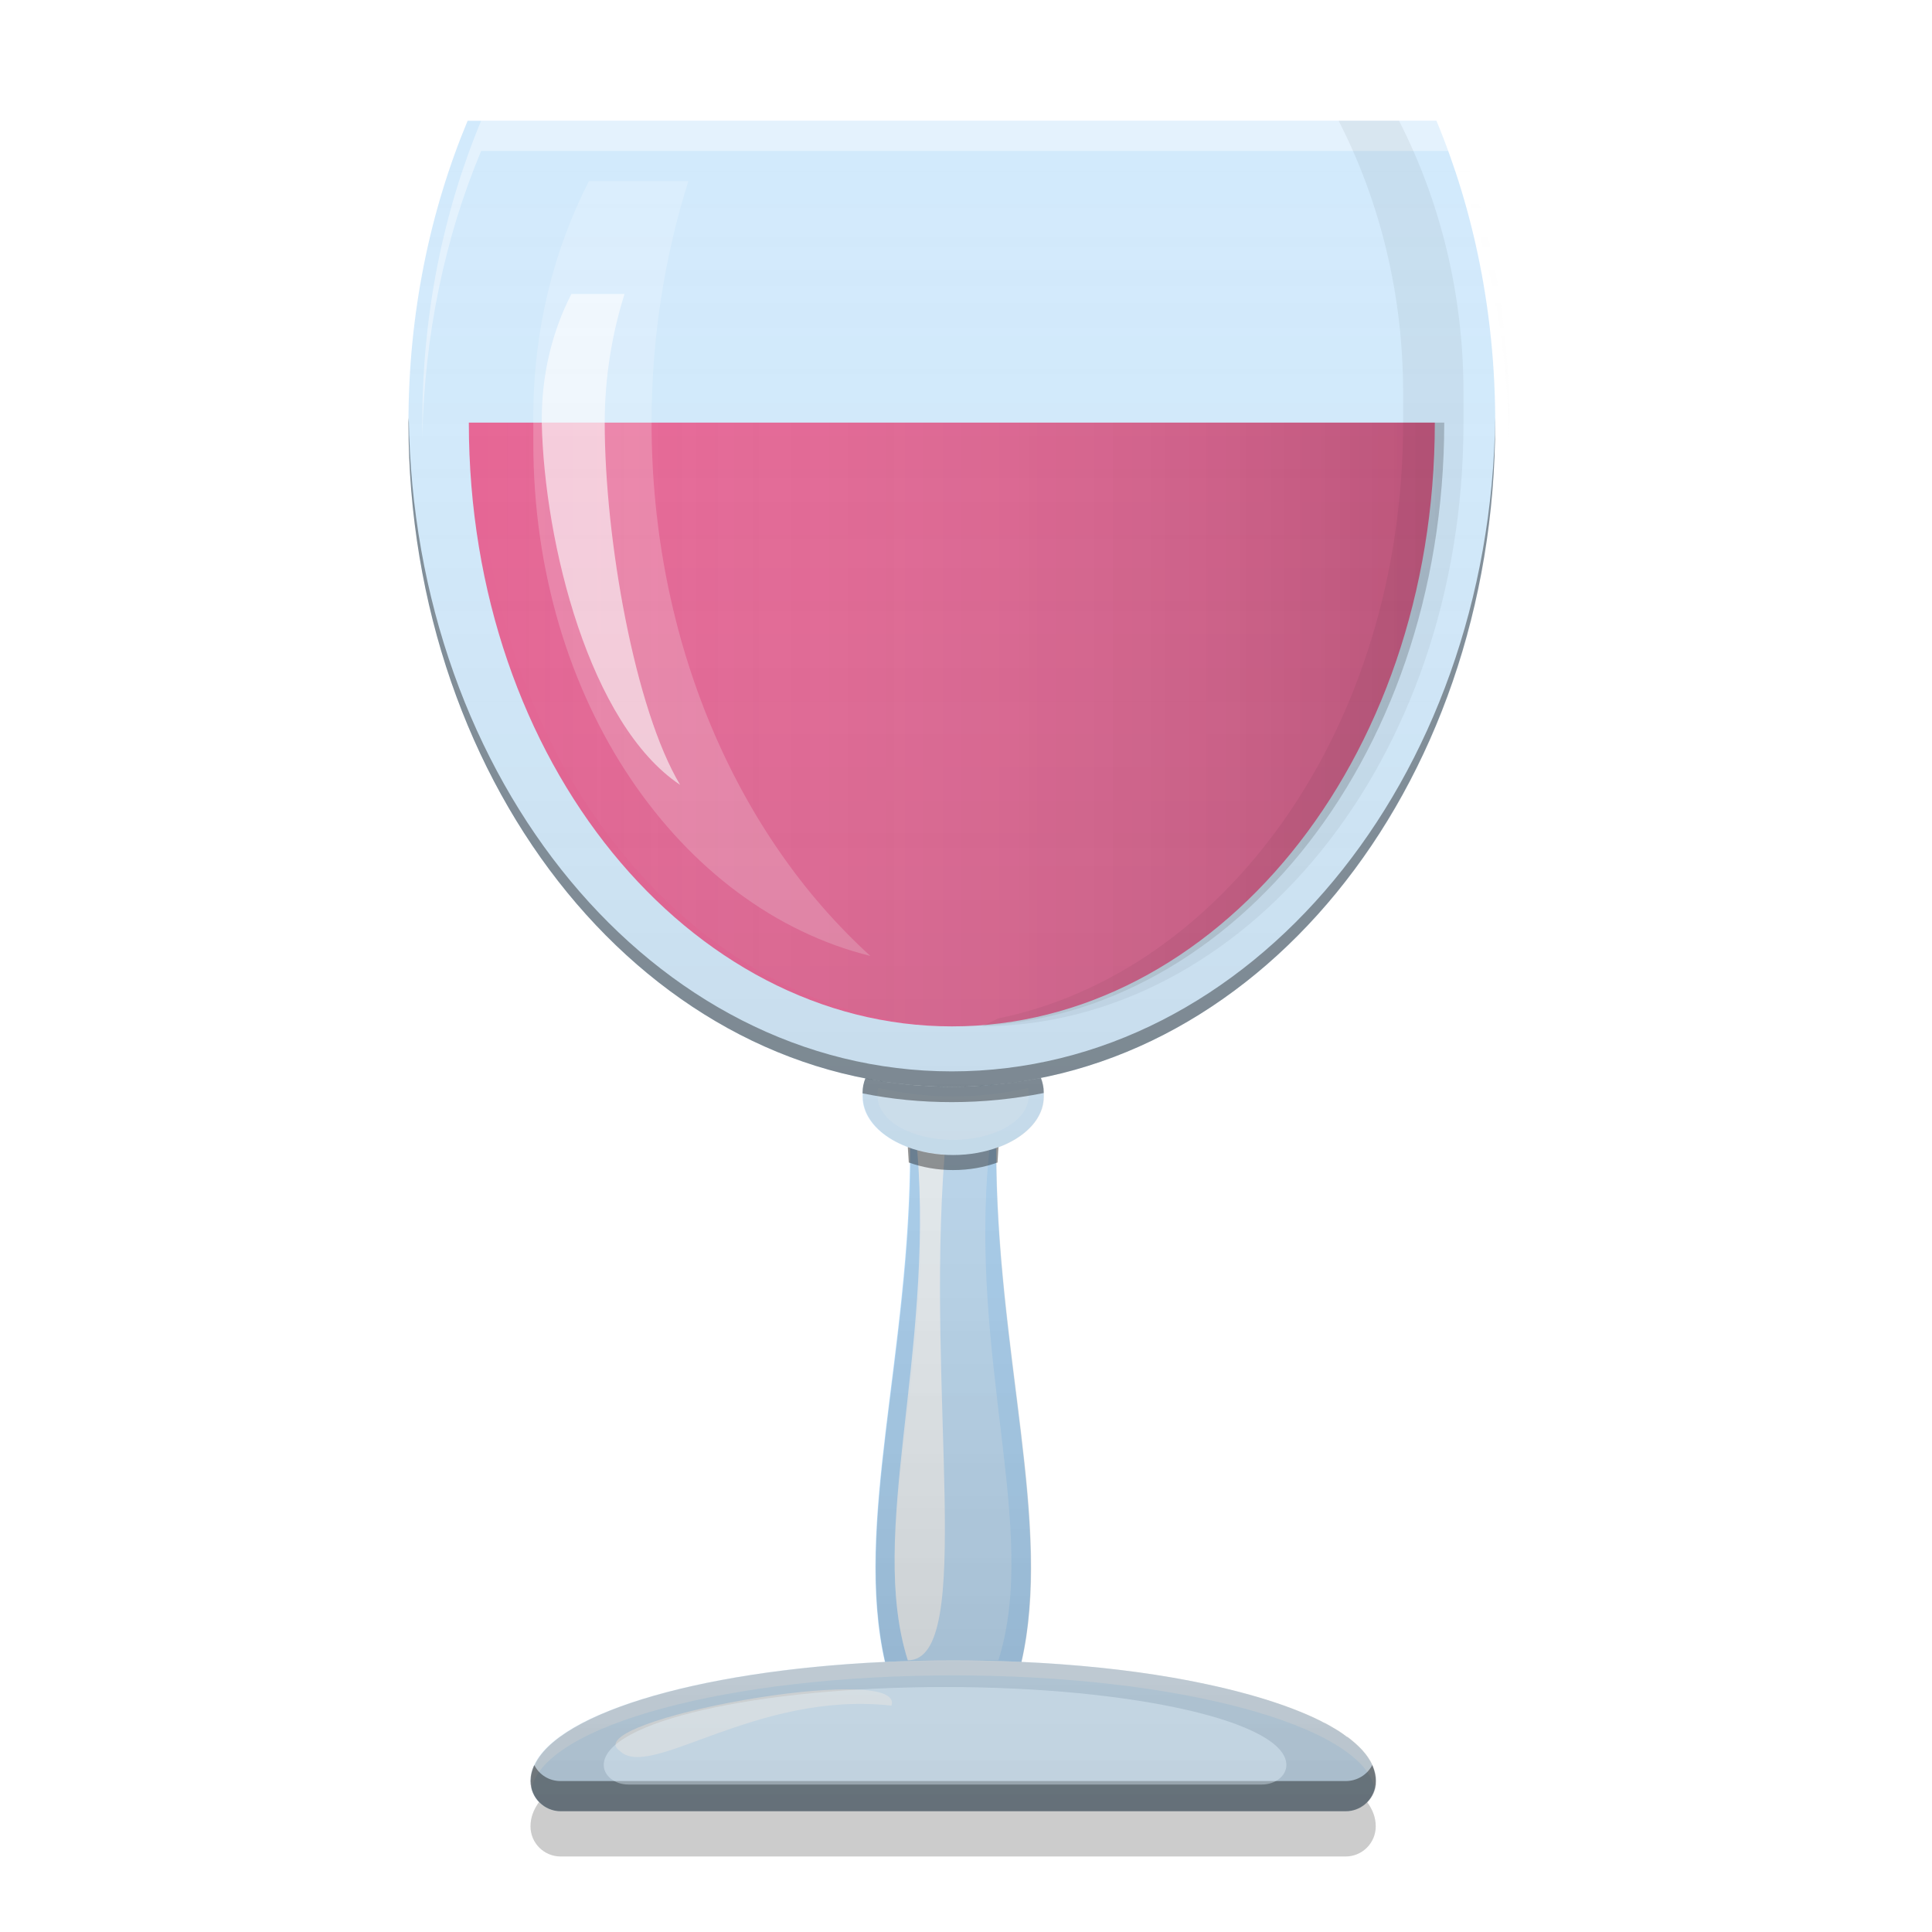
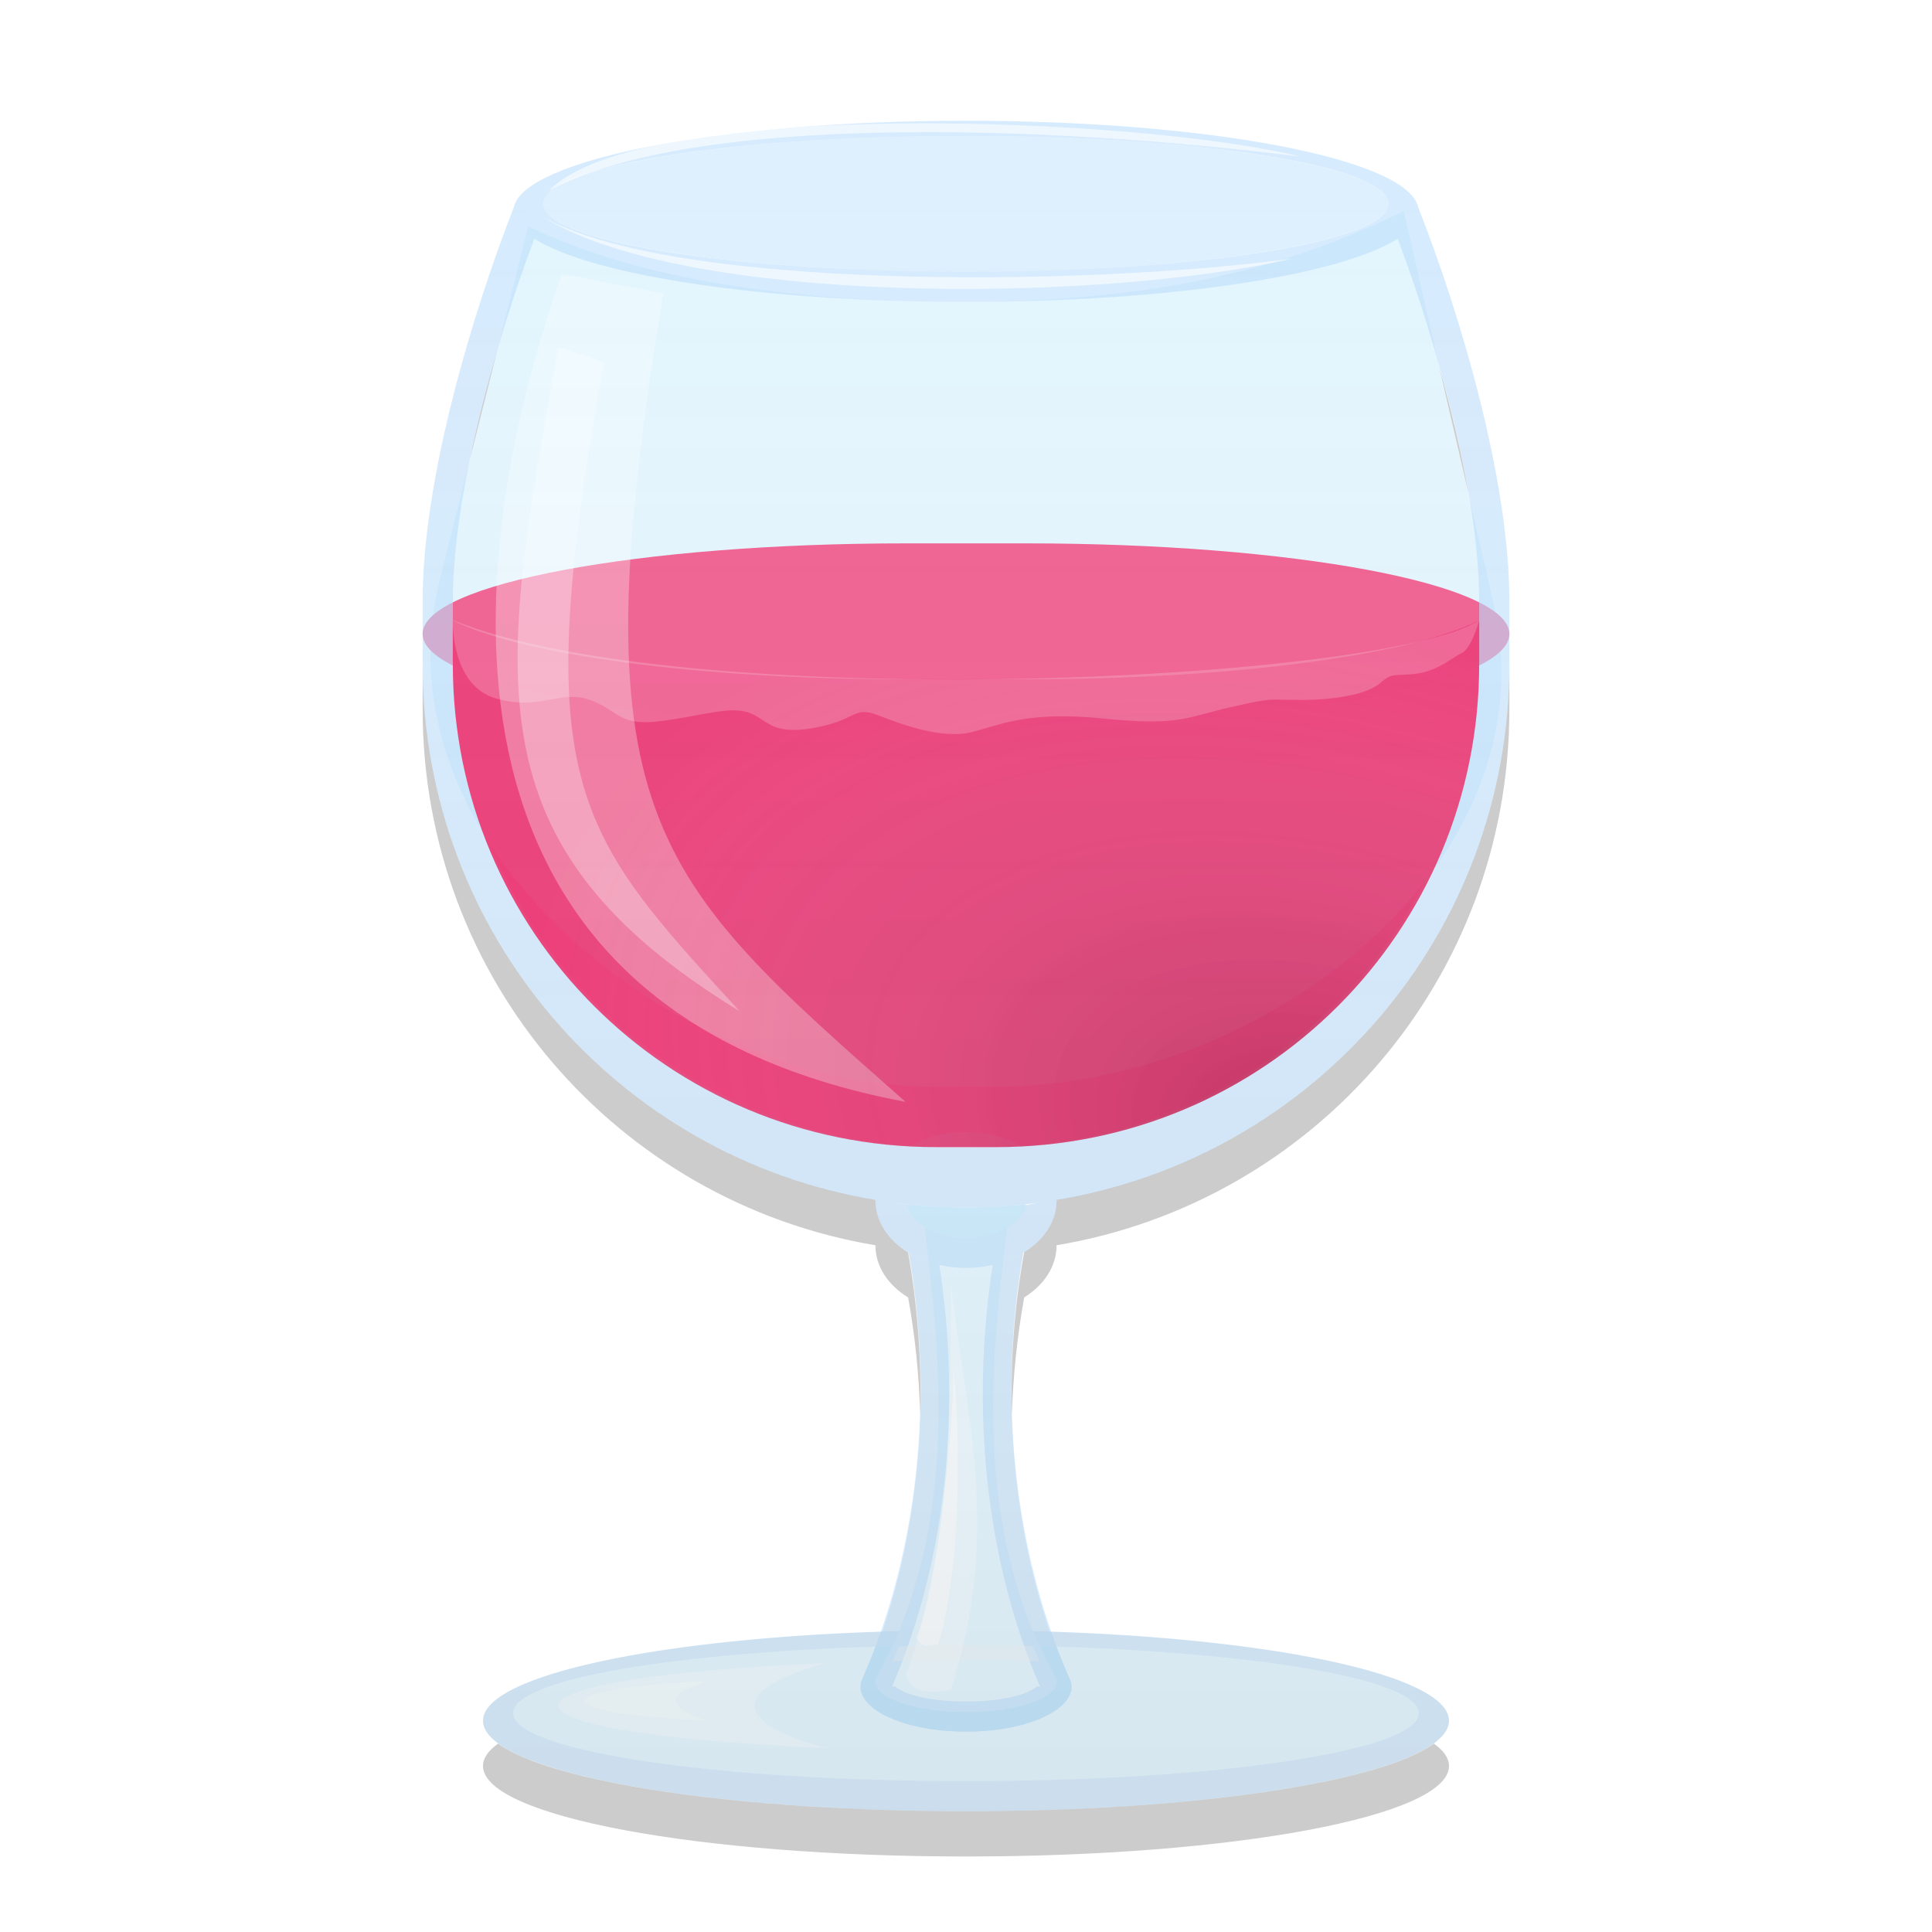
<svg xmlns="http://www.w3.org/2000/svg" width="24" height="24" viewBox="0 0 24 24" version="1.1">
  <defs>
-     <linearGradient id="linear0" gradientUnits="userSpaceOnUse" x1="16" y1="24" x2="48" y2="24" gradientTransform="matrix(0.375,0,0,0.375,-0.0571295,0)">
-       <stop offset="0" style="stop-color:rgb(100%,100%,100%);stop-opacity:0;" />
-       <stop offset="1" style="stop-color:rgb(0%,0%,0%);stop-opacity:0.2;" />
-     </linearGradient>
-     <linearGradient id="linear1" gradientUnits="userSpaceOnUse" x1="32" y1="60" x2="32" y2="4" gradientTransform="matrix(0.375,0,0,0.375,-0.169189,0.0000216266)">
+     <radialGradient id="radial0" gradientUnits="userSpaceOnUse" cx="10.257" cy="-204.308" fx="10.257" fy="-204.308" r="4.498" gradientTransform="matrix(0.416814,-1.354648,2.16767,0.666975,455.0972,164.4123)">
+       <stop offset="0" style="stop-color:rgb(0%,0%,0%);stop-opacity:0.2;" />
+       <stop offset="1" style="stop-color:rgb(100%,100%,100%);stop-opacity:0;" />
+     </radialGradient>
+     <linearGradient id="linear0" gradientUnits="userSpaceOnUse" x1="32" y1="104" x2="32" y2="4" gradientTransform="matrix(0.375,0,0,0.375,0,0.000000000000042633)">
      <stop offset="0" style="stop-color:rgb(0%,0%,0%);stop-opacity:0.2;" />
      <stop offset="1" style="stop-color:rgb(100%,100%,100%);stop-opacity:0;" />
    </linearGradient>
  </defs>
  <g id="surface1">
-     <path style=" stroke:none;fill-rule:nonzero;fill:rgb(25.882%,64.706%,96.078%);fill-opacity:0.4;" d="M 12.383 13.473 C 12.305 13.48 12.223 13.488 12.137 13.492 C 12.223 13.484 12.305 13.48 12.383 13.473 Z M 11.281 13.473 C 11.371 13.48 11.461 13.488 11.551 13.492 C 11.461 13.488 11.371 13.48 11.281 13.473 Z M 11.551 13.492 C 11.641 13.496 11.734 13.5 11.824 13.5 C 11.734 13.5 11.645 13.496 11.551 13.492 Z M 11.824 13.5 C 11.914 13.5 12.004 13.496 12.094 13.492 C 12.004 13.496 11.914 13.5 11.824 13.5 Z M 11.305 14.262 C 11.309 16.797 10.602 18.926 10.992 20.645 C 11.27 20.633 11.551 20.625 11.84 20.625 C 12.129 20.625 12.414 20.633 12.688 20.645 C 13.078 18.926 12.371 16.797 12.375 14.262 C 12.215 14.316 12.035 14.348 11.84 14.348 C 11.645 14.348 11.465 14.316 11.305 14.262 Z M 11.305 14.262 " />
-     <path style=" stroke:none;fill-rule:nonzero;fill:rgb(56.471%,79.216%,97.647%);fill-opacity:0.4;" d="M 11.84 20.625 C 8.934 20.625 6.59 21.293 6.59 22.125 C 6.59 22.332 6.758 22.5 6.965 22.5 L 16.715 22.5 C 16.922 22.5 17.09 22.332 17.09 22.125 C 17.09 21.293 14.75 20.625 11.84 20.625 Z M 11.84 20.625 " />
-     <path style=" stroke:none;fill-rule:nonzero;fill:rgb(56.471%,79.216%,97.647%);fill-opacity:0.4;" d="M 12.93 13.391 C 12.57 13.461 12.203 13.5 11.824 13.5 C 11.457 13.5 11.098 13.465 10.75 13.395 C 10.727 13.453 10.715 13.512 10.715 13.57 L 10.715 13.625 C 10.715 14.023 11.219 14.348 11.84 14.348 C 12.465 14.348 12.965 14.023 12.965 13.625 L 12.965 13.57 C 12.965 13.508 12.953 13.449 12.93 13.391 Z M 12.93 13.391 " />
-     <path style=" stroke:none;fill-rule:nonzero;fill:rgb(89.02%,94.902%,99.216%);fill-opacity:0.4;" d="M 11.391 14.289 C 11.652 16.891 10.766 19.004 11.277 20.625 L 12.402 20.625 C 12.914 19.004 12.027 16.891 12.289 14.289 C 12.152 14.328 12 14.348 11.84 14.348 C 11.68 14.348 11.527 14.328 11.391 14.289 Z M 11.391 14.289 " />
-     <path style=" stroke:none;fill-rule:nonzero;fill:rgb(100%,100%,100%);fill-opacity:0.8;" d="M 11.395 14.289 C 11.598 16.844 10.777 19.043 11.277 20.625 C 12.121 20.625 11.5 17.34 11.734 14.344 C 11.613 14.336 11.5 14.316 11.395 14.289 Z M 11.395 14.289 " />
-     <path style=" stroke:none;fill-rule:nonzero;fill:rgb(89.02%,94.902%,99.216%);fill-opacity:0.4;" d="M 10.91 13.516 C 10.906 13.535 10.902 13.555 10.902 13.578 L 10.902 13.617 C 10.902 13.918 11.32 14.16 11.84 14.16 C 12.359 14.16 12.777 13.918 12.777 13.617 L 12.777 13.578 C 12.777 13.555 12.773 13.535 12.77 13.516 C 12.465 13.586 12.156 13.621 11.84 13.621 C 11.523 13.621 11.215 13.582 10.91 13.516 Z M 10.91 13.516 " />
-     <path style=" stroke:none;fill-rule:nonzero;fill:rgb(0%,0%,0%);fill-opacity:0.4;" d="M 11.277 14.25 C 11.281 14.316 11.285 14.379 11.289 14.441 C 11.453 14.5 11.641 14.535 11.84 14.535 C 12.043 14.535 12.23 14.5 12.391 14.441 C 12.395 14.379 12.398 14.316 12.402 14.25 C 12.238 14.312 12.047 14.348 11.84 14.348 C 11.633 14.348 11.441 14.312 11.277 14.25 Z M 11.277 14.25 " />
-     <path style=" stroke:none;fill-rule:nonzero;fill:rgb(100%,100%,100%);fill-opacity:0.4;" d="M 11.84 20.625 C 8.934 20.625 6.59 21.293 6.59 22.125 C 6.59 22.156 6.594 22.188 6.602 22.215 C 6.777 21.43 9.047 20.812 11.84 20.812 C 14.633 20.812 16.906 21.43 17.078 22.215 C 17.086 22.188 17.09 22.156 17.09 22.125 C 17.09 21.293 14.75 20.625 11.84 20.625 Z M 11.84 20.625 " />
-     <path style=" stroke:none;fill-rule:nonzero;fill:rgb(0%,0%,0%);fill-opacity:0.2;" d="M 6.695 22.387 C 6.625 22.484 6.59 22.582 6.59 22.688 C 6.59 22.895 6.758 23.062 6.965 23.062 L 16.715 23.062 C 16.922 23.062 17.09 22.895 17.09 22.688 C 17.09 22.582 17.055 22.484 16.984 22.387 C 16.918 22.457 16.82 22.5 16.715 22.5 L 6.965 22.5 C 6.859 22.5 6.766 22.457 6.695 22.387 Z M 6.695 22.387 " />
-     <path style=" stroke:none;fill-rule:nonzero;fill:rgb(0%,0%,0%);fill-opacity:0.4;" d="M 6.637 21.926 C 6.605 21.992 6.59 22.059 6.59 22.125 C 6.59 22.332 6.758 22.5 6.965 22.5 L 16.715 22.5 C 16.922 22.5 17.09 22.332 17.09 22.125 C 17.09 22.059 17.074 21.992 17.047 21.926 C 16.984 22.047 16.859 22.125 16.715 22.125 L 6.965 22.125 C 6.82 22.125 6.699 22.047 6.637 21.926 Z M 6.637 21.926 " />
-     <path style=" stroke:none;fill-rule:nonzero;fill:rgb(56.471%,79.216%,97.647%);fill-opacity:0.4;" d="M 5.809 1.5 C 5.34 2.625 5.074 3.898 5.074 5.25 C 5.074 9.82 8.086 13.5 11.824 13.5 C 15.566 13.5 18.574 9.82 18.574 5.25 C 18.574 3.898 18.312 2.625 17.844 1.5 Z M 5.809 1.5 " />
-     <path style=" stroke:none;fill-rule:nonzero;fill:rgb(92.549%,25.098%,47.843%);fill-opacity:0.8;" d="M 5.824 5.25 C 5.824 9.492 8.578 12.75 11.824 12.75 C 15.074 12.75 17.824 9.492 17.824 5.25 Z M 5.824 5.25 " />
-     <path style=" stroke:none;fill-rule:nonzero;fill:url(#linear0);" d="M 5.941 5.25 C 5.941 9.492 8.695 12.75 11.941 12.75 C 15.191 12.75 17.941 9.492 17.941 5.25 Z M 5.941 5.25 " />
-     <path style=" stroke:none;fill-rule:nonzero;fill:rgb(100%,100%,100%);fill-opacity:0.2;" d="M 6.625 5.25 L 6.625 5.5 C 6.625 8.723 8.461 11.293 10.812 11.875 C 9.16 10.375 8.094 7.969 8.094 5.25 Z M 6.625 5.25 " />
-     <path style=" stroke:none;fill-rule:nonzero;fill:rgb(100%,100%,100%);fill-opacity:0.2;" d="M 7.316 2.25 C 6.875 3.109 6.625 4.109 6.625 5.176 L 6.625 5.25 L 8.094 5.25 C 8.094 4.191 8.258 3.18 8.551 2.25 Z M 7.316 2.25 " />
-     <path style=" stroke:none;fill-rule:nonzero;fill:rgb(100%,100%,100%);fill-opacity:0.6;" d="M 6.73 5.25 C 6.762 6.75 7.324 9 8.449 9.75 C 7.887 8.812 7.512 6.699 7.512 5.25 Z M 6.73 5.25 " />
-     <path style=" stroke:none;fill-rule:nonzero;fill:rgb(100%,100%,100%);fill-opacity:0.6;" d="M 7.098 3.652 C 6.863 4.109 6.73 4.641 6.73 5.211 L 6.73 5.25 L 7.512 5.25 C 7.512 4.688 7.602 4.148 7.758 3.652 Z M 7.098 3.652 " />
-     <path style=" stroke:none;fill-rule:nonzero;fill:rgb(0%,0%,0%);fill-opacity:0.4;" d="M 5.078 5.191 C 5.078 5.211 5.074 5.23 5.074 5.25 C 5.074 9.82 8.086 13.5 11.824 13.5 C 15.566 13.5 18.574 9.82 18.574 5.25 C 18.574 5.23 18.574 5.211 18.574 5.191 C 18.516 9.699 15.527 13.309 11.824 13.309 C 8.121 13.309 5.137 9.699 5.078 5.191 Z M 5.078 5.191 " />
-     <path style=" stroke:none;fill-rule:nonzero;fill:rgb(100%,100%,100%);fill-opacity:0.4;" d="M 5.977 1.5 C 5.508 2.625 5.246 3.898 5.246 5.25 C 5.246 5.316 5.246 5.383 5.246 5.449 C 5.27 4.16 5.527 2.949 5.977 1.875 L 18.012 1.875 C 18.461 2.949 18.723 4.16 18.742 5.449 C 18.742 5.383 18.746 5.316 18.746 5.25 C 18.746 3.898 18.48 2.625 18.012 1.5 Z M 5.977 1.5 " />
-     <path style=" stroke:none;fill-rule:nonzero;fill:rgb(0%,0%,0%);fill-opacity:0.4;" d="M 12.93 13.391 C 12.57 13.461 12.203 13.5 11.824 13.5 C 11.457 13.5 11.098 13.465 10.75 13.395 C 10.727 13.453 10.715 13.512 10.715 13.57 L 10.715 13.582 C 11.078 13.656 11.445 13.691 11.824 13.691 C 12.215 13.691 12.594 13.652 12.965 13.578 L 12.965 13.57 C 12.965 13.508 12.953 13.449 12.93 13.391 Z M 12.93 13.391 " />
-     <path style=" stroke:none;fill-rule:nonzero;fill:rgb(0.392%,0.392%,0.392%);fill-opacity:0.051;" d="M 16.629 1.5 C 17.137 2.492 17.43 3.645 17.43 4.875 L 17.43 5.25 C 17.43 9.062 15.203 12.078 12.398 12.652 C 12.332 12.684 12.266 12.719 12.199 12.75 C 15.438 12.734 18.18 9.48 18.18 5.25 L 18.18 4.875 C 18.18 3.645 17.887 2.492 17.379 1.5 Z M 16.629 1.5 " />
-     <path style=" stroke:none;fill-rule:nonzero;fill:rgb(100%,100%,100%);fill-opacity:0.8;" d="M 7.699 21.75 C 8.074 22.125 9.387 21 11.074 21.188 C 11.262 20.625 7.137 21.375 7.699 21.75 Z M 7.699 21.75 " />
-     <path style=" stroke:none;fill-rule:nonzero;fill:url(#linear1);" d="M 5.812 1.5 C 5.352 2.605 5.09 3.859 5.082 5.191 C 5.082 5.211 5.082 5.23 5.082 5.25 C 5.082 9.371 7.531 12.77 10.754 13.395 C 10.742 13.422 10.734 13.449 10.73 13.48 C 10.727 13.484 10.727 13.488 10.727 13.488 C 10.723 13.512 10.723 13.531 10.723 13.551 C 10.723 13.559 10.719 13.566 10.719 13.57 L 10.719 13.621 C 10.719 13.891 10.945 14.125 11.281 14.25 C 11.285 14.312 11.289 14.379 11.293 14.441 C 11.301 14.441 11.305 14.445 11.312 14.449 C 11.281 16.902 10.617 18.969 10.996 20.645 C 8.617 20.754 6.785 21.316 6.609 22.016 C 6.609 22.02 6.605 22.031 6.605 22.035 C 6.602 22.043 6.602 22.047 6.602 22.051 C 6.602 22.059 6.598 22.066 6.598 22.074 C 6.598 22.082 6.598 22.09 6.598 22.094 C 6.594 22.105 6.594 22.113 6.594 22.125 C 6.594 22.137 6.598 22.148 6.598 22.164 C 6.598 22.168 6.598 22.172 6.602 22.176 C 6.602 22.188 6.605 22.199 6.605 22.211 C 6.605 22.211 6.605 22.215 6.605 22.215 C 6.648 22.379 6.793 22.5 6.969 22.5 L 16.719 22.5 C 16.898 22.5 17.043 22.379 17.086 22.215 C 17.086 22.199 17.09 22.188 17.094 22.172 C 17.094 22.172 17.094 22.168 17.094 22.164 C 17.094 22.164 17.094 22.16 17.094 22.16 C 17.094 22.148 17.094 22.137 17.094 22.125 C 17.094 22.113 17.094 22.105 17.094 22.098 C 17.094 22.098 17.094 22.098 17.094 22.094 C 17.094 22.086 17.094 22.082 17.094 22.074 C 17.09 22.066 17.09 22.059 17.09 22.051 C 17.09 22.043 17.086 22.039 17.086 22.035 C 17.086 22.027 17.082 22.016 17.078 22.008 C 17.078 22.004 17.078 22.004 17.078 22 C 17.074 21.992 17.07 21.98 17.066 21.969 C 17.023 21.844 16.926 21.723 16.777 21.605 C 16.762 21.594 16.75 21.582 16.734 21.574 C 16.734 21.574 16.73 21.574 16.73 21.574 C 16.715 21.562 16.699 21.551 16.684 21.539 C 16.668 21.527 16.652 21.516 16.633 21.504 C 16.582 21.473 16.523 21.438 16.465 21.406 C 16.441 21.398 16.422 21.387 16.402 21.375 C 15.961 21.156 15.328 20.973 14.57 20.84 C 14.008 20.742 13.371 20.676 12.691 20.645 C 13.074 18.969 12.41 16.902 12.379 14.445 C 12.387 14.445 12.391 14.441 12.398 14.441 C 12.398 14.379 12.402 14.312 12.41 14.25 C 12.746 14.125 12.969 13.891 12.969 13.621 L 12.969 13.57 C 12.969 13.559 12.969 13.543 12.969 13.531 C 12.969 13.531 12.969 13.527 12.969 13.523 C 12.965 13.508 12.965 13.492 12.961 13.477 C 12.961 13.473 12.957 13.465 12.957 13.461 C 12.957 13.453 12.953 13.445 12.953 13.441 C 12.953 13.438 12.953 13.434 12.949 13.434 C 12.949 13.43 12.949 13.426 12.949 13.422 C 12.945 13.41 12.941 13.398 12.934 13.387 C 13.023 13.371 13.109 13.352 13.195 13.332 C 13.305 13.305 13.414 13.273 13.52 13.238 C 16.438 12.328 18.582 9.105 18.582 5.25 C 18.582 5.227 18.578 5.207 18.578 5.188 C 18.574 4.008 18.363 2.887 17.992 1.875 L 18.02 1.875 C 18.465 2.949 18.727 4.16 18.746 5.445 C 18.75 5.379 18.75 5.312 18.75 5.25 C 18.75 3.895 18.484 2.621 18.02 1.5 Z M 5.812 1.5 " />
-     <path style=" stroke:none;fill-rule:nonzero;fill:rgb(89.02%,94.902%,99.216%);fill-opacity:0.4;" d="M 11.742 20.957 C 9.391 20.957 7.5 21.391 7.5 21.926 C 7.5 22.059 7.637 22.168 7.805 22.168 L 15.676 22.168 C 15.844 22.168 15.98 22.059 15.98 21.926 C 15.98 21.391 14.09 20.957 11.742 20.957 Z M 11.742 20.957 " />
+     <path style=" stroke:none;fill-rule:nonzero;fill:rgb(29.804%,74.51%,97.255%);fill-opacity:0.29;" d="M 11.258 14.961 C 11.301 15.195 11.617 15.375 12.004 15.375 C 12.391 15.375 12.707 15.195 12.746 14.961 C 12.5 14.984 12.254 15 12 15 C 11.75 15 11.504 14.984 11.258 14.961 Z M 11.258 14.961 " />
+     <path style=" stroke:none;fill-rule:nonzero;fill:rgb(30.196%,74.902%,97.647%);fill-opacity:0.157;" d="M 11.488 15.25 C 11.703 17.004 11.898 19.027 10.879 20.859 C 10.875 20.871 10.875 20.879 10.875 20.887 C 10.875 21.098 11.375 21.262 12 21.262 C 12.625 21.262 13.125 21.098 13.125 20.887 L 13.125 20.879 C 13.125 20.871 13.125 20.867 13.121 20.859 C 12.105 19.043 12.289 17.012 12.512 15.25 C 12.379 15.328 12.199 15.375 12.004 15.375 C 11.805 15.375 11.625 15.328 11.488 15.25 Z M 11.488 15.25 " />
+     <path style=" stroke:none;fill-rule:nonzero;fill:rgb(73.333%,87.059%,98.431%);fill-opacity:0.6;" d="M 10.875 14.906 L 10.875 14.91 C 10.875 15.375 11.375 15.75 12 15.75 C 12.625 15.75 13.125 15.375 13.125 14.91 L 13.125 14.906 C 13.047 14.918 12.969 14.93 12.891 14.941 C 12.84 14.953 12.793 14.961 12.742 14.973 C 12.691 15.199 12.383 15.375 12.004 15.375 C 11.617 15.375 11.301 15.191 11.258 14.961 C 11.129 14.945 11 14.926 10.875 14.906 Z M 10.875 14.906 " />
+     <path style=" stroke:none;fill-rule:nonzero;fill:rgb(73.333%,87.059%,98.431%);fill-opacity:0.6;" d="M 12.711 15.562 C 12.602 15.629 12.473 15.68 12.332 15.711 C 12.059 17.48 12.234 19.363 12.918 20.949 L 12.883 20.949 C 12.758 21.059 12.418 21.137 12.016 21.137 L 11.984 21.137 C 11.582 21.137 11.242 21.059 11.117 20.949 L 11.082 20.949 C 11.766 19.363 11.941 17.48 11.668 15.711 C 11.527 15.68 11.402 15.629 11.289 15.562 C 11.605 17.344 11.41 19.289 10.703 20.875 C 10.695 20.898 10.691 20.926 10.691 20.949 L 10.688 20.949 C 10.688 21.262 11.273 21.512 12 21.512 C 12.727 21.512 13.312 21.262 13.312 20.949 C 13.312 20.926 13.305 20.898 13.297 20.875 C 12.59 19.289 12.395 17.344 12.711 15.562 Z M 12.711 15.562 " />
+     <path style=" stroke:none;fill-rule:nonzero;fill:rgb(94.51%,94.51%,94.51%);fill-opacity:0.302;" d="M 12 20.438 C 11.715 20.438 11.441 20.441 11.168 20.449 C 11.141 20.512 11.113 20.574 11.086 20.637 C 11.383 20.629 11.688 20.625 12 20.625 C 12.312 20.625 12.617 20.629 12.914 20.637 C 12.887 20.574 12.859 20.512 12.832 20.449 C 12.559 20.441 12.285 20.438 12 20.438 Z M 12 20.438 " />
+     <path style=" stroke:none;fill-rule:nonzero;fill:rgb(73.333%,87.059%,98.431%);fill-opacity:0.6;" d="M 11.168 20.262 C 8.242 20.336 6 20.805 6 21.375 C 6 22 8.676 22.5 12 22.5 C 15.324 22.5 18 22 18 21.375 C 18 20.805 15.758 20.336 12.832 20.262 C 12.859 20.324 12.887 20.387 12.914 20.449 C 15.594 20.516 17.625 20.859 17.625 21.281 C 17.625 21.75 15.117 22.125 12 22.125 C 8.883 22.125 6.375 21.75 6.375 21.281 C 6.375 20.859 8.406 20.516 11.086 20.449 C 11.113 20.387 11.141 20.324 11.168 20.262 Z M 11.168 20.262 " />
+     <path style=" stroke:none;fill-rule:nonzero;fill:rgb(30.98%,76.471%,96.863%);fill-opacity:0.157;" d="M 6.562 2.812 L 5.461 7.215 C 4.652 10.441 8.301 13.5 11.625 13.5 L 12.375 13.5 C 15.699 13.5 19.297 10.727 18.551 7.488 L 17.438 2.625 C 16.52 3.062 14.957 3.75 12 3.75 C 9.043 3.75 7.48 3.25 6.562 2.812 Z M 6.562 2.812 " />
+     <path style=" stroke:none;fill-rule:nonzero;fill:rgb(94.118%,38.431%,57.255%);fill-opacity:1;" d="M 11.25 6.75 L 12.75 6.75 C 16.062 6.75 18.75 7.254 18.75 7.875 C 18.75 8.496 16.062 9 12.75 9 L 11.25 9 C 7.938 9 5.25 8.496 5.25 7.875 C 5.25 7.254 7.938 6.75 11.25 6.75 Z M 11.25 6.75 " />
+     <path style=" stroke:none;fill-rule:nonzero;fill:rgb(73.333%,87.059%,98.431%);fill-opacity:0.6;" d="M 12 1.5 C 8.969 1.5 6.512 1.977 6.383 2.574 C 5.879 3.863 5.242 5.953 5.25 7.5 L 5.25 8.25 C 5.25 11.988 8.262 15 12 15 C 15.738 15 18.75 11.988 18.75 8.25 L 18.75 7.5 C 18.758 5.953 18.125 3.863 17.617 2.574 C 17.492 1.977 15.035 1.5 12 1.5 Z M 12 1.688 C 14.91 1.688 17.25 2.062 17.25 2.531 C 17.25 3 14.91 3.375 12 3.375 C 9.09 3.375 6.75 3 6.75 2.531 C 6.75 2.062 9.09 1.688 12 1.688 Z M 6.637 2.965 C 7.355 3.422 9.477 3.75 12 3.75 C 14.523 3.75 16.645 3.422 17.363 2.965 C 17.84 4.238 18.383 6.148 18.375 7.5 L 18.469 7.5 L 18.375 7.5 L 18.375 8.156 C 18.375 11.531 15.656 14.25 12.281 14.25 L 11.719 14.25 C 8.344 14.25 5.625 11.531 5.625 8.156 L 5.625 7.5 L 5.531 7.5 L 5.625 7.5 C 5.617 6.148 6.16 4.238 6.637 2.965 Z M 6.637 2.965 " />
+     <path style=" stroke:none;fill-rule:nonzero;fill:rgb(92.549%,25.098%,47.843%);fill-opacity:0.996;" d="M 5.625 7.707 L 5.625 8.25 C 5.625 11.574 8.301 14.25 11.625 14.25 L 12.375 14.25 C 15.699 14.25 18.375 11.574 18.375 8.25 L 18.375 7.707 C 17.527 8.133 15.336 8.438 12.75 8.438 L 11.25 8.438 C 8.664 8.438 6.473 8.133 5.625 7.707 Z M 5.625 7.707 " />
+     <path style=" stroke:none;fill-rule:nonzero;fill:rgb(100%,100%,100%);fill-opacity:0.302;" d="M 6.977 3.402 C 5.664 7.152 5.219 12.555 11.25 13.688 C 8.062 10.875 7.156 10.152 8.242 3.645 Z M 6.977 3.402 " />
+     <path style=" stroke:none;fill-rule:nonzero;fill:url(#radial0);" d="M 5.625 7.707 L 5.625 8.25 C 5.625 11.574 8.301 14.25 11.625 14.25 L 12.375 14.25 C 15.699 14.25 18.375 11.574 18.375 8.25 L 18.375 7.707 C 17.527 8.133 15.336 8.438 12.75 8.438 L 11.25 8.438 C 8.664 8.438 6.473 8.133 5.625 7.707 Z M 5.625 7.707 " />
+     <path style=" stroke:none;fill-rule:nonzero;fill:rgb(39.216%,70.98%,96.471%);fill-opacity:0.208;" d="M 12 1.688 C 14.898 1.688 17.25 2.066 17.25 2.531 C 17.25 2.996 14.898 3.375 12 3.375 C 9.102 3.375 6.75 2.996 6.75 2.531 C 6.75 2.066 9.102 1.688 12 1.688 Z M 12 1.688 " />
+     <path style=" stroke:none;fill-rule:nonzero;fill:rgb(30.196%,74.902%,97.647%);fill-opacity:0.157;" d="M 11.086 20.449 C 8.406 20.512 6.375 20.859 6.375 21.281 C 6.375 21.75 8.883 22.125 12 22.125 C 15.117 22.125 17.625 21.75 17.625 21.281 C 17.625 20.859 15.594 20.512 12.914 20.449 C 12.977 20.586 13.047 20.723 13.121 20.859 C 13.125 20.867 13.125 20.871 13.125 20.879 L 13.125 20.891 C 13.125 21.098 12.625 21.266 12 21.266 C 11.375 21.266 10.875 21.098 10.875 20.891 C 10.875 20.879 10.875 20.867 10.879 20.859 C 10.953 20.723 11.023 20.586 11.086 20.449 Z M 11.086 20.449 " />
+     <path style=" stroke:none;fill-rule:nonzero;fill:rgb(100%,100%,100%);fill-opacity:0.302;" d="M 6.938 4.312 C 6.188 8.438 5.812 10.5 9.188 12.562 C 7.125 10.312 6.562 9.75 7.5 4.5 Z M 6.938 4.312 " />
+     <path style=" stroke:none;fill-rule:nonzero;fill:rgb(100%,100%,100%);fill-opacity:0.302;" d="M 10.258 20.66 C 8.312 20.742 6.938 20.945 6.938 21.188 C 6.938 21.43 8.312 21.633 10.258 21.715 C 9.699 21.562 9.375 21.383 9.375 21.188 C 9.375 20.992 9.699 20.812 10.258 20.66 Z M 10.258 20.66 " />
+     <path style=" stroke:none;fill-rule:nonzero;fill:rgb(100%,100%,100%);fill-opacity:0.302;" d="M 8.812 20.883 C 7.902 20.918 7.258 21.016 7.258 21.129 C 7.258 21.242 7.902 21.336 8.812 21.375 C 8.551 21.305 8.398 21.219 8.398 21.129 C 8.398 21.039 8.551 20.953 8.812 20.883 Z M 8.812 20.883 " />
+     <path style=" stroke:none;fill-rule:nonzero;fill:rgb(100%,100%,100%);fill-opacity:0.302;" d="M 11.812 15.938 C 12 17.625 12.445 19.016 11.812 21 C 11.598 21.008 11.359 21.086 11.25 20.812 C 11.812 19.312 11.812 17.625 11.812 15.938 Z M 11.812 15.938 " />
+     <path style=" stroke:none;fill-rule:nonzero;fill:rgb(0%,0%,0%);fill-opacity:0.2;" d="M 6.18 4.34 C 6.051 4.785 5.93 5.25 5.836 5.711 Z M 17.879 4.559 L 18.242 6.129 C 18.152 5.609 18.023 5.074 17.879 4.559 Z M 5.25 8.25 L 5.25 8.812 C 5.25 12.168 7.676 14.934 10.875 15.469 L 10.875 15.473 C 10.875 15.73 11.031 15.965 11.281 16.117 C 11.367 16.594 11.418 17.082 11.43 17.57 C 11.449 16.895 11.398 16.215 11.281 15.559 C 11.031 15.402 10.875 15.172 10.875 14.91 L 10.875 14.906 C 7.676 14.375 5.25 11.605 5.25 8.25 Z M 18.75 8.25 C 18.75 11.605 16.324 14.375 13.125 14.906 L 13.125 14.91 C 13.125 15.172 12.969 15.402 12.723 15.555 C 12.602 16.215 12.551 16.895 12.57 17.57 C 12.586 17.082 12.637 16.594 12.723 16.117 C 12.969 15.965 13.125 15.73 13.125 15.473 L 13.125 15.469 C 16.324 14.934 18.75 12.168 18.75 8.812 Z M 6.188 21.66 C 6.066 21.746 6 21.84 6 21.938 C 6 22.562 8.676 23.062 12 23.062 C 15.324 23.062 18 22.562 18 21.938 C 18 21.84 17.934 21.746 17.812 21.66 C 17.148 22.145 14.805 22.5 12 22.5 C 9.195 22.5 6.852 22.145 6.188 21.66 Z M 6.188 21.66 " />
+     <path style=" stroke:none;fill-rule:nonzero;fill:rgb(100%,100%,100%);fill-opacity:0.6;" d="M 6.738 2.691 C 8.473 3.781 13.555 3.781 16.062 3.211 C 13.453 3.566 8.332 3.605 6.738 2.691 Z M 6.738 2.691 " />
+     <path style=" stroke:none;fill-rule:nonzero;fill:rgb(100%,100%,100%);fill-opacity:0.6;" d="M 6.82 2.367 C 7.973 1.199 14.164 1.453 16.152 1.945 C 13.039 1.555 8.621 1.398 6.82 2.367 Z M 6.82 2.367 " />
+     <path style=" stroke:none;fill-rule:nonzero;fill:rgb(100%,100%,100%);fill-opacity:0.6;" d="M 11.844 16.992 C 11.93 17.789 11.949 19.492 11.652 20.43 C 11.551 20.434 11.438 20.473 11.387 20.344 C 11.652 19.633 11.844 17.789 11.844 16.992 Z M 11.844 16.992 " />
+     <path style=" stroke:none;fill-rule:nonzero;fill:rgb(100%,100%,100%);fill-opacity:0.2;" d="M 5.625 7.707 C 5.625 7.707 5.598 8.504 6.148 8.672 C 6.699 8.84 6.949 8.566 7.316 8.691 C 7.684 8.816 7.668 9.02 8.18 8.961 C 8.688 8.902 9.066 8.762 9.309 8.855 C 9.551 8.949 9.574 9.133 10.109 9.043 C 10.645 8.949 10.594 8.766 10.902 8.883 C 11.211 9.004 11.695 9.18 12.055 9.098 C 12.414 9.012 12.746 8.828 13.707 8.926 C 14.668 9.02 14.734 8.91 15.285 8.785 C 15.836 8.66 15.746 8.695 16.164 8.695 C 16.582 8.695 16.992 8.625 17.152 8.48 C 17.309 8.34 17.344 8.406 17.609 8.367 C 17.879 8.324 18.047 8.164 18.164 8.109 C 18.281 8.051 18.375 7.707 18.375 7.707 C 17.152 8.48 8.48 8.871 5.625 7.703 Z M 5.625 7.707 " />
+     <path style=" stroke:none;fill-rule:nonzero;fill:url(#linear0);" d="M 12 1.688 C 9.09 1.688 6.75 2.062 6.75 2.531 C 6.75 3 9.09 3.375 12 3.375 C 14.91 3.375 17.25 3 17.25 2.531 C 17.25 2.062 14.91 1.688 12 1.688 Z M 6.391 2.555 C 5.883 3.84 5.242 5.945 5.25 7.5 L 5.25 8.25 C 5.25 11.605 7.676 14.371 10.875 14.906 L 10.875 14.91 C 10.875 15.168 11.031 15.402 11.281 15.555 C 11.566 17.117 11.461 18.801 10.961 20.27 C 8.137 20.359 6 20.82 6 21.375 C 6 22 8.676 22.5 12 22.5 C 15.324 22.5 18 22 18 21.375 C 18 20.82 15.863 20.359 13.039 20.27 C 12.539 18.801 12.438 17.113 12.723 15.555 C 12.969 15.402 13.125 15.168 13.125 14.91 L 13.125 14.906 C 16.324 14.371 18.75 11.605 18.75 8.25 L 18.75 7.5 C 18.758 5.945 18.117 3.844 17.609 2.555 L 17.262 2.695 C 17.266 2.695 17.266 2.699 17.266 2.703 C 16.328 3.141 14.789 3.75 12 3.75 C 9.152 3.75 7.605 3.289 6.676 2.863 C 6.695 2.809 6.719 2.746 6.738 2.691 Z M 6.18 4.34 L 5.836 5.711 C 5.93 5.25 6.051 4.785 6.18 4.34 Z M 17.879 4.555 C 18.023 5.074 18.152 5.609 18.242 6.129 Z M 6.074 10.461 C 7.207 12.227 9.48 13.5 11.625 13.5 L 12.375 13.5 C 14.402 13.5 16.527 12.469 17.711 10.934 C 16.762 12.793 14.887 14.094 12.684 14.234 C 12.496 14.129 12.258 14.062 12 14.062 C 11.992 14.062 11.98 14.062 11.969 14.062 C 11.723 14.066 11.496 14.129 11.312 14.234 C 8.93 14.082 6.93 12.57 6.074 10.461 Z M 6.074 10.461 " />
  </g>
</svg>
